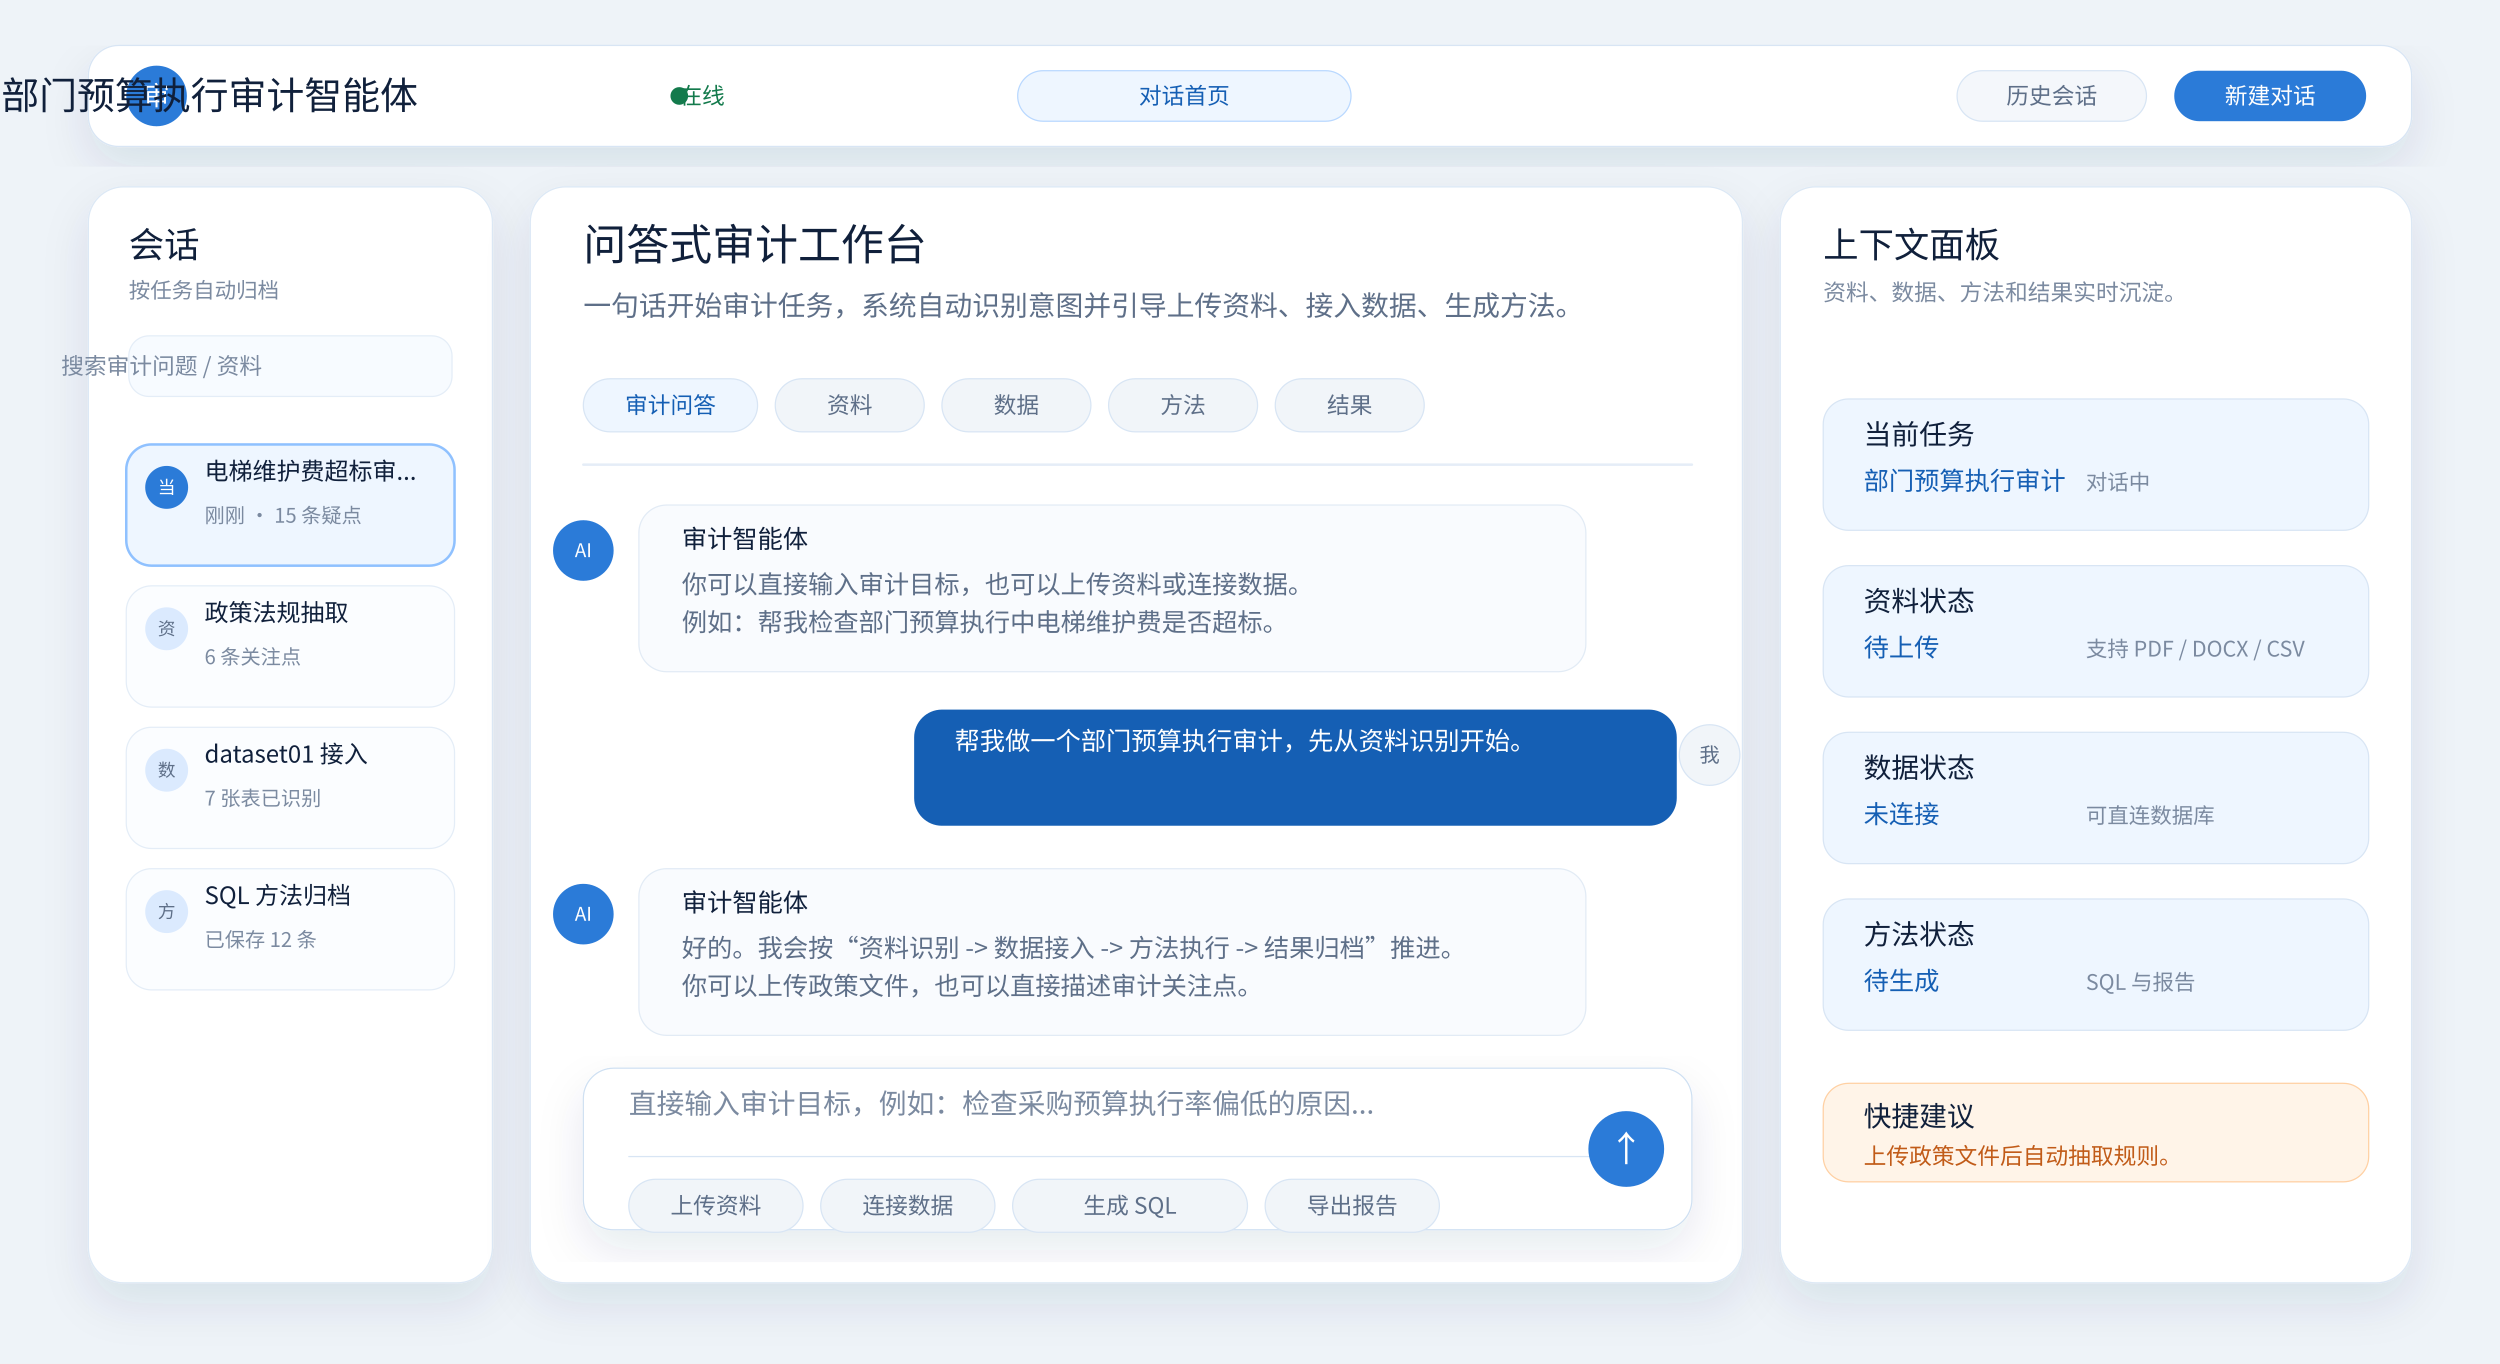
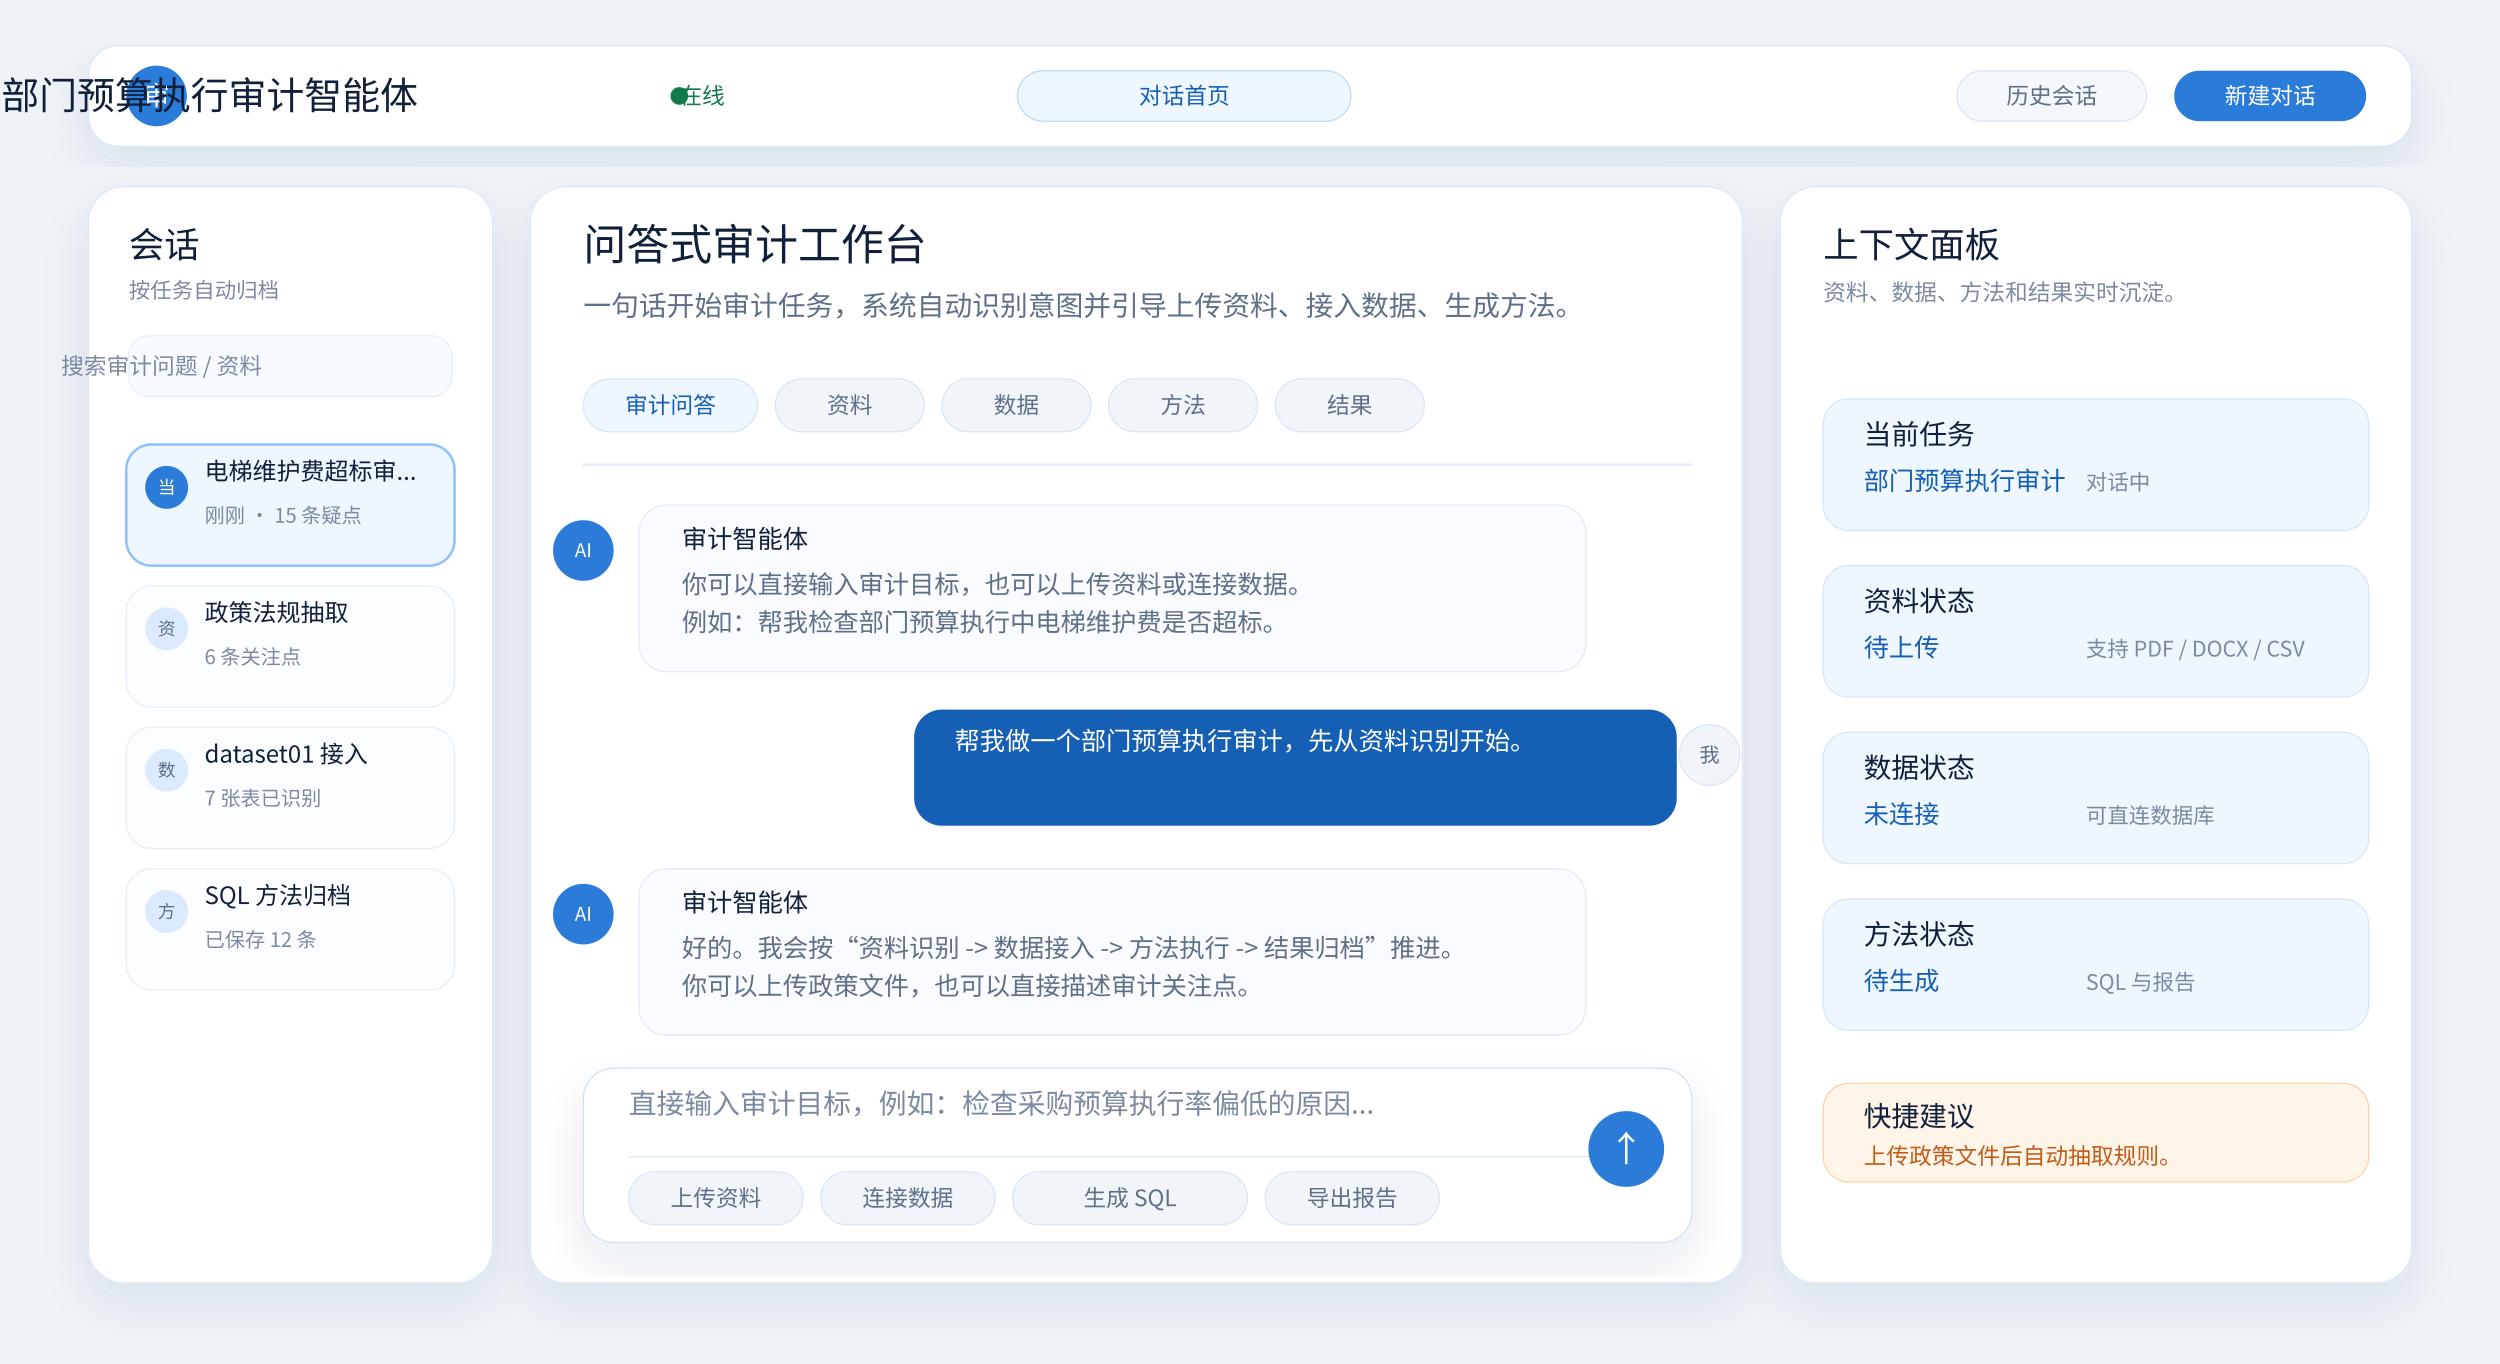
<svg xmlns="http://www.w3.org/2000/svg" width="1980" height="1080" viewBox="0 0 1980 1080" fill="none">
  <defs>
    <filter id="shadow" x="-20%" y="-20%" width="140%" height="140%">
      <feDropShadow dx="0" dy="16" stdDeviation="18" flood-color="#15345b" flood-opacity="0.10" />
    </filter>
  </defs>
  <rect width="1980" height="1080" fill="#eef3f8" />
  <rect x="70" y="36" width="1840" height="80" rx="24" fill="#ffffff" stroke="#d8e5f4" stroke-width="1" filter="url(#shadow)" />
  <circle cx="124" cy="76" r="24" fill="#2b7bd8" />
  <text x="124" y="76" fill="#ffffff" font-size="21" font-family="WenQuanYi Micro Hei, Noto Sans CJK SC, Microsoft YaHei, Arial, sans-serif" text-anchor="middle" dominant-baseline="middle">审</text>
  <text x="166" y="76" fill="#10203b" font-size="30" font-family="WenQuanYi Micro Hei, Noto Sans CJK SC, Microsoft YaHei, Arial, sans-serif" text-anchor="middle" dominant-baseline="middle">部门预算执行审计智能体</text>
  <circle cx="538" cy="76" r="7" fill="#137a4c" />
  <text x="556" y="76" fill="#137a4c" font-size="18" font-family="WenQuanYi Micro Hei, Noto Sans CJK SC, Microsoft YaHei, Arial, sans-serif" text-anchor="middle" dominant-baseline="middle">在线</text>
  <rect x="806" y="56" width="264" height="40" rx="20" fill="#eef6ff" stroke="#b9d8ff" stroke-width="1" />
  <text x="938" y="76" fill="#155fb4" font-size="18" font-family="WenQuanYi Micro Hei, Noto Sans CJK SC, Microsoft YaHei, Arial, sans-serif" text-anchor="middle" dominant-baseline="middle">对话首页</text>
  <rect x="1550" y="56" width="150" height="40" rx="20" fill="#f4f7fb" stroke="#d8e5f4" stroke-width="1" />
  <text x="1625" y="76" fill="#5e6f88" font-size="18" font-family="WenQuanYi Micro Hei, Noto Sans CJK SC, Microsoft YaHei, Arial, sans-serif" text-anchor="middle" dominant-baseline="middle">历史会话</text>
  <rect x="1722" y="56" width="152" height="40" rx="20" fill="#2b7bd8" />
  <text x="1798" y="76" fill="#ffffff" font-size="18" font-family="WenQuanYi Micro Hei, Noto Sans CJK SC, Microsoft YaHei, Arial, sans-serif" text-anchor="middle" dominant-baseline="middle">新建对话</text>
  <rect x="70" y="148" width="320" height="868" rx="28" fill="#ffffff" stroke="#dce8f5" stroke-width="1" filter="url(#shadow)" />
  <rect x="420" y="148" width="960" height="868" rx="28" fill="#ffffff" stroke="#dce8f5" stroke-width="1" filter="url(#shadow)" />
  <rect x="1410" y="148" width="500" height="868" rx="28" fill="#ffffff" stroke="#dce8f5" stroke-width="1" filter="url(#shadow)" />
  <text x="102" y="204" fill="#10203b" font-size="28" font-family="WenQuanYi Micro Hei, Noto Sans CJK SC, Microsoft YaHei, Arial, sans-serif" text-anchor="start" dominant-baseline="auto">会话</text>
  <text x="102" y="236" fill="#7b8aa0" font-size="17" font-family="WenQuanYi Micro Hei, Noto Sans CJK SC, Microsoft YaHei, Arial, sans-serif" text-anchor="start" dominant-baseline="auto">按任务自动归档</text>
  <rect x="102" y="266" width="256" height="48" rx="16" fill="#f7fbff" stroke="#e4edf7" stroke-width="1" />
  <text x="128" y="290" fill="#7b8aa0" font-size="18" font-family="WenQuanYi Micro Hei, Noto Sans CJK SC, Microsoft YaHei, Arial, sans-serif" text-anchor="middle" dominant-baseline="middle">搜索审计问题 / 资料</text>
  <rect x="100" y="352" width="260" height="96" rx="20" fill="#eef6ff" stroke="#8fc1ff" stroke-width="2" />
  <circle cx="132" cy="386" r="17" fill="#2b7bd8" />
  <text x="132" y="386" fill="#ffffff" font-size="14" font-family="WenQuanYi Micro Hei, Noto Sans CJK SC, Microsoft YaHei, Arial, sans-serif" text-anchor="middle" dominant-baseline="middle">当</text>
  <text x="162" y="380" fill="#10203b" font-size="19" font-family="WenQuanYi Micro Hei, Noto Sans CJK SC, Microsoft YaHei, Arial, sans-serif" text-anchor="start" dominant-baseline="auto">电梯维护费超标审...</text>
  <text x="162" y="414" fill="#7b8aa0" font-size="16" font-family="WenQuanYi Micro Hei, Noto Sans CJK SC, Microsoft YaHei, Arial, sans-serif" text-anchor="start" dominant-baseline="auto">刚刚 · 15 条疑点</text>
  <rect x="100" y="464" width="260" height="96" rx="20" fill="#fbfdff" stroke="#e4edf7" stroke-width="1" />
  <circle cx="132" cy="498" r="17" fill="#dbeafe" />
  <text x="132" y="498" fill="#5e6f88" font-size="14" font-family="WenQuanYi Micro Hei, Noto Sans CJK SC, Microsoft YaHei, Arial, sans-serif" text-anchor="middle" dominant-baseline="middle">资</text>
  <text x="162" y="492" fill="#10203b" font-size="19" font-family="WenQuanYi Micro Hei, Noto Sans CJK SC, Microsoft YaHei, Arial, sans-serif" text-anchor="start" dominant-baseline="auto">政策法规抽取</text>
  <text x="162" y="526" fill="#7b8aa0" font-size="16" font-family="WenQuanYi Micro Hei, Noto Sans CJK SC, Microsoft YaHei, Arial, sans-serif" text-anchor="start" dominant-baseline="auto">6 条关注点</text>
  <rect x="100" y="576" width="260" height="96" rx="20" fill="#fbfdff" stroke="#e4edf7" stroke-width="1" />
  <circle cx="132" cy="610" r="17" fill="#dbeafe" />
  <text x="132" y="610" fill="#5e6f88" font-size="14" font-family="WenQuanYi Micro Hei, Noto Sans CJK SC, Microsoft YaHei, Arial, sans-serif" text-anchor="middle" dominant-baseline="middle">数</text>
  <text x="162" y="604" fill="#10203b" font-size="19" font-family="WenQuanYi Micro Hei, Noto Sans CJK SC, Microsoft YaHei, Arial, sans-serif" text-anchor="start" dominant-baseline="auto">dataset01 接入</text>
  <text x="162" y="638" fill="#7b8aa0" font-size="16" font-family="WenQuanYi Micro Hei, Noto Sans CJK SC, Microsoft YaHei, Arial, sans-serif" text-anchor="start" dominant-baseline="auto">7 张表已识别</text>
  <rect x="100" y="688" width="260" height="96" rx="20" fill="#fbfdff" stroke="#e4edf7" stroke-width="1" />
  <circle cx="132" cy="722" r="17" fill="#dbeafe" />
  <text x="132" y="722" fill="#5e6f88" font-size="14" font-family="WenQuanYi Micro Hei, Noto Sans CJK SC, Microsoft YaHei, Arial, sans-serif" text-anchor="middle" dominant-baseline="middle">方</text>
  <text x="162" y="716" fill="#10203b" font-size="19" font-family="WenQuanYi Micro Hei, Noto Sans CJK SC, Microsoft YaHei, Arial, sans-serif" text-anchor="start" dominant-baseline="auto">SQL 方法归档</text>
  <text x="162" y="750" fill="#7b8aa0" font-size="16" font-family="WenQuanYi Micro Hei, Noto Sans CJK SC, Microsoft YaHei, Arial, sans-serif" text-anchor="start" dominant-baseline="auto">已保存 12 条</text>
  <text x="462" y="206" fill="#10203b" font-size="34" font-family="WenQuanYi Micro Hei, Noto Sans CJK SC, Microsoft YaHei, Arial, sans-serif" text-anchor="start" dominant-baseline="auto">问答式审计工作台</text>
  <text x="462" y="250" fill="#5e6f88" font-size="22" font-family="WenQuanYi Micro Hei, Noto Sans CJK SC, Microsoft YaHei, Arial, sans-serif" text-anchor="start" dominant-baseline="auto">一句话开始审计任务，系统自动识别意图并引导上传资料、接入数据、生成方法。</text>
  <rect x="462" y="300" width="138" height="42" rx="21" fill="#eef6ff" stroke="#d8e5f4" stroke-width="1" />
  <text x="531" y="321" fill="#155fb4" font-size="18" font-family="WenQuanYi Micro Hei, Noto Sans CJK SC, Microsoft YaHei, Arial, sans-serif" text-anchor="middle" dominant-baseline="middle">审计问答</text>
  <rect x="614" y="300" width="118" height="42" rx="21" fill="#f1f5f9" stroke="#d8e5f4" stroke-width="1" />
  <text x="673" y="321" fill="#5e6f88" font-size="18" font-family="WenQuanYi Micro Hei, Noto Sans CJK SC, Microsoft YaHei, Arial, sans-serif" text-anchor="middle" dominant-baseline="middle">资料</text>
  <rect x="746" y="300" width="118" height="42" rx="21" fill="#f1f5f9" stroke="#d8e5f4" stroke-width="1" />
  <text x="805" y="321" fill="#5e6f88" font-size="18" font-family="WenQuanYi Micro Hei, Noto Sans CJK SC, Microsoft YaHei, Arial, sans-serif" text-anchor="middle" dominant-baseline="middle">数据</text>
  <rect x="878" y="300" width="118" height="42" rx="21" fill="#f1f5f9" stroke="#d8e5f4" stroke-width="1" />
  <text x="937" y="321" fill="#5e6f88" font-size="18" font-family="WenQuanYi Micro Hei, Noto Sans CJK SC, Microsoft YaHei, Arial, sans-serif" text-anchor="middle" dominant-baseline="middle">方法</text>
  <rect x="1010" y="300" width="118" height="42" rx="21" fill="#f1f5f9" stroke="#d8e5f4" stroke-width="1" />
  <text x="1069" y="321" fill="#5e6f88" font-size="18" font-family="WenQuanYi Micro Hei, Noto Sans CJK SC, Microsoft YaHei, Arial, sans-serif" text-anchor="middle" dominant-baseline="middle">结果</text>
  <line x1="462" y1="368" x2="1340" y2="368" stroke="#e5edf7" stroke-width="2" stroke-linecap="round" />
  <text x="1444" y="204" fill="#10203b" font-size="28" font-family="WenQuanYi Micro Hei, Noto Sans CJK SC, Microsoft YaHei, Arial, sans-serif" text-anchor="start" dominant-baseline="auto">上下文面板</text>
  <text x="1444" y="238" fill="#7b8aa0" font-size="18" font-family="WenQuanYi Micro Hei, Noto Sans CJK SC, Microsoft YaHei, Arial, sans-serif" text-anchor="start" dominant-baseline="auto">资料、数据、方法和结果实时沉淀。</text>
  <circle cx="462" cy="436" r="24" fill="#2b7bd8" />
  <text x="462" y="436" fill="#ffffff" font-size="15" font-family="WenQuanYi Micro Hei, Noto Sans CJK SC, Microsoft YaHei, Arial, sans-serif" text-anchor="middle" dominant-baseline="middle">AI</text>
  <rect x="506" y="400" width="750" height="132" rx="22" fill="#f9fbfe" stroke="#e2ebf5" stroke-width="1" />
  <text x="540" y="434" fill="#10203b" font-size="20" font-family="WenQuanYi Micro Hei, Noto Sans CJK SC, Microsoft YaHei, Arial, sans-serif" text-anchor="start" dominant-baseline="auto">审计智能体</text>
  <text x="540" y="470" fill="#5e6f88" font-size="20" font-family="WenQuanYi Micro Hei, Noto Sans CJK SC, Microsoft YaHei, Arial, sans-serif" text-anchor="start" dominant-baseline="auto">你可以直接输入审计目标，也可以上传资料或连接数据。</text>
  <text x="540" y="500" fill="#5e6f88" font-size="20" font-family="WenQuanYi Micro Hei, Noto Sans CJK SC, Microsoft YaHei, Arial, sans-serif" text-anchor="start" dominant-baseline="auto">例如：帮我检查部门预算执行中电梯维护费是否超标。</text>
  <rect x="724" y="562" width="604" height="92" rx="22" fill="#155fb4" />
  <text x="756" y="594" fill="#ffffff" font-size="20" font-family="WenQuanYi Micro Hei, Noto Sans CJK SC, Microsoft YaHei, Arial, sans-serif" text-anchor="start" dominant-baseline="auto">帮我做一个部门预算执行审计，先从资料识别开始。</text>
  <circle cx="1354" cy="598" r="24" fill="#f1f5f9" stroke="#d8e5f4" stroke-width="1" />
  <text x="1354" y="598" fill="#5e6f88" font-size="16" font-family="WenQuanYi Micro Hei, Noto Sans CJK SC, Microsoft YaHei, Arial, sans-serif" text-anchor="middle" dominant-baseline="middle">我</text>
  <circle cx="462" cy="724" r="24" fill="#2b7bd8" />
  <text x="462" y="724" fill="#ffffff" font-size="15" font-family="WenQuanYi Micro Hei, Noto Sans CJK SC, Microsoft YaHei, Arial, sans-serif" text-anchor="middle" dominant-baseline="middle">AI</text>
  <rect x="506" y="688" width="750" height="132" rx="22" fill="#f9fbfe" stroke="#e2ebf5" stroke-width="1" />
  <text x="540" y="722" fill="#10203b" font-size="20" font-family="WenQuanYi Micro Hei, Noto Sans CJK SC, Microsoft YaHei, Arial, sans-serif" text-anchor="start" dominant-baseline="auto">审计智能体</text>
  <text x="540" y="758" fill="#5e6f88" font-size="20" font-family="WenQuanYi Micro Hei, Noto Sans CJK SC, Microsoft YaHei, Arial, sans-serif" text-anchor="start" dominant-baseline="auto">好的。我会按“资料识别 -&gt; 数据接入 -&gt; 方法执行 -&gt; 结果归档”推进。</text>
  <text x="540" y="788" fill="#5e6f88" font-size="20" font-family="WenQuanYi Micro Hei, Noto Sans CJK SC, Microsoft YaHei, Arial, sans-serif" text-anchor="start" dominant-baseline="auto">你可以上传政策文件，也可以直接描述审计关注点。</text>
-   <rect x="462" y="846" width="878" height="128" rx="24" fill="#ffffff" stroke="#cfe0f2" stroke-width="1" filter="url(#shadow)" />
+   <rect x="462" y="846" width="878" height="138" rx="24" fill="#ffffff" stroke="#cfe0f2" stroke-width="1" filter="url(#shadow)" />
  <text x="498" y="882" fill="#7b8aa0" font-size="22" font-family="WenQuanYi Micro Hei, Noto Sans CJK SC, Microsoft YaHei, Arial, sans-serif" text-anchor="start" dominant-baseline="auto">直接输入审计目标，例如：检查采购预算执行率偏低的原因...</text>
  <line x1="498" y1="916" x2="1302" y2="916" stroke="#d8e5f4" stroke-width="1" stroke-linecap="round" />
-   <rect x="498" y="934" width="138" height="42" rx="21" fill="#f1f5f9" stroke="#d8e5f4" stroke-width="1" />
-   <text x="567" y="955" fill="#5e6f88" font-size="18" font-family="WenQuanYi Micro Hei, Noto Sans CJK SC, Microsoft YaHei, Arial, sans-serif" text-anchor="middle" dominant-baseline="middle">上传资料</text>
-   <rect x="650" y="934" width="138" height="42" rx="21" fill="#f1f5f9" stroke="#d8e5f4" stroke-width="1" />
-   <text x="719" y="955" fill="#5e6f88" font-size="18" font-family="WenQuanYi Micro Hei, Noto Sans CJK SC, Microsoft YaHei, Arial, sans-serif" text-anchor="middle" dominant-baseline="middle">连接数据</text>
-   <rect x="802" y="934" width="186" height="42" rx="21" fill="#f1f5f9" stroke="#d8e5f4" stroke-width="1" />
-   <text x="895" y="955" fill="#5e6f88" font-size="18" font-family="WenQuanYi Micro Hei, Noto Sans CJK SC, Microsoft YaHei, Arial, sans-serif" text-anchor="middle" dominant-baseline="middle">生成 SQL</text>
-   <rect x="1002" y="934" width="138" height="42" rx="21" fill="#f1f5f9" stroke="#d8e5f4" stroke-width="1" />
-   <text x="1071" y="955" fill="#5e6f88" font-size="18" font-family="WenQuanYi Micro Hei, Noto Sans CJK SC, Microsoft YaHei, Arial, sans-serif" text-anchor="middle" dominant-baseline="middle">导出报告</text>
+   <rect x="498" y="928" width="138" height="42" rx="21" fill="#f1f5f9" stroke="#d8e5f4" stroke-width="1" />
+   <text x="567" y="949" fill="#5e6f88" font-size="18" font-family="WenQuanYi Micro Hei, Noto Sans CJK SC, Microsoft YaHei, Arial, sans-serif" text-anchor="middle" dominant-baseline="middle">上传资料</text>
+   <rect x="650" y="928" width="138" height="42" rx="21" fill="#f1f5f9" stroke="#d8e5f4" stroke-width="1" />
+   <text x="719" y="949" fill="#5e6f88" font-size="18" font-family="WenQuanYi Micro Hei, Noto Sans CJK SC, Microsoft YaHei, Arial, sans-serif" text-anchor="middle" dominant-baseline="middle">连接数据</text>
+   <rect x="802" y="928" width="186" height="42" rx="21" fill="#f1f5f9" stroke="#d8e5f4" stroke-width="1" />
+   <text x="895" y="949" fill="#5e6f88" font-size="18" font-family="WenQuanYi Micro Hei, Noto Sans CJK SC, Microsoft YaHei, Arial, sans-serif" text-anchor="middle" dominant-baseline="middle">生成 SQL</text>
+   <rect x="1002" y="928" width="138" height="42" rx="21" fill="#f1f5f9" stroke="#d8e5f4" stroke-width="1" />
+   <text x="1071" y="949" fill="#5e6f88" font-size="18" font-family="WenQuanYi Micro Hei, Noto Sans CJK SC, Microsoft YaHei, Arial, sans-serif" text-anchor="middle" dominant-baseline="middle">导出报告</text>
  <circle cx="1288" cy="910" r="30" fill="#2b7bd8" />
  <text x="1288" y="910" fill="#ffffff" font-size="28" font-family="WenQuanYi Micro Hei, Noto Sans CJK SC, Microsoft YaHei, Arial, sans-serif" text-anchor="middle" dominant-baseline="middle">↑</text>
  <rect x="1444" y="316" width="432" height="104" rx="20" fill="#eef6ff" stroke="#d8e5f4" stroke-width="1" />
  <text x="1476" y="352" fill="#10203b" font-size="22" font-family="WenQuanYi Micro Hei, Noto Sans CJK SC, Microsoft YaHei, Arial, sans-serif" text-anchor="start" dominant-baseline="auto">当前任务</text>
  <text x="1476" y="388" fill="#155fb4" font-size="20" font-family="WenQuanYi Micro Hei, Noto Sans CJK SC, Microsoft YaHei, Arial, sans-serif" text-anchor="start" dominant-baseline="auto">部门预算执行审计</text>
  <text x="1652" y="388" fill="#7b8aa0" font-size="17" font-family="WenQuanYi Micro Hei, Noto Sans CJK SC, Microsoft YaHei, Arial, sans-serif" text-anchor="start" dominant-baseline="auto">对话中</text>
  <rect x="1444" y="448" width="432" height="104" rx="20" fill="#eef6ff" stroke="#d8e5f4" stroke-width="1" />
  <text x="1476" y="484" fill="#10203b" font-size="22" font-family="WenQuanYi Micro Hei, Noto Sans CJK SC, Microsoft YaHei, Arial, sans-serif" text-anchor="start" dominant-baseline="auto">资料状态</text>
  <text x="1476" y="520" fill="#155fb4" font-size="20" font-family="WenQuanYi Micro Hei, Noto Sans CJK SC, Microsoft YaHei, Arial, sans-serif" text-anchor="start" dominant-baseline="auto">待上传</text>
  <text x="1652" y="520" fill="#7b8aa0" font-size="17" font-family="WenQuanYi Micro Hei, Noto Sans CJK SC, Microsoft YaHei, Arial, sans-serif" text-anchor="start" dominant-baseline="auto">支持 PDF / DOCX / CSV</text>
  <rect x="1444" y="580" width="432" height="104" rx="20" fill="#eef6ff" stroke="#d8e5f4" stroke-width="1" />
  <text x="1476" y="616" fill="#10203b" font-size="22" font-family="WenQuanYi Micro Hei, Noto Sans CJK SC, Microsoft YaHei, Arial, sans-serif" text-anchor="start" dominant-baseline="auto">数据状态</text>
  <text x="1476" y="652" fill="#155fb4" font-size="20" font-family="WenQuanYi Micro Hei, Noto Sans CJK SC, Microsoft YaHei, Arial, sans-serif" text-anchor="start" dominant-baseline="auto">未连接</text>
  <text x="1652" y="652" fill="#7b8aa0" font-size="17" font-family="WenQuanYi Micro Hei, Noto Sans CJK SC, Microsoft YaHei, Arial, sans-serif" text-anchor="start" dominant-baseline="auto">可直连数据库</text>
  <rect x="1444" y="712" width="432" height="104" rx="20" fill="#eef6ff" stroke="#d8e5f4" stroke-width="1" />
  <text x="1476" y="748" fill="#10203b" font-size="22" font-family="WenQuanYi Micro Hei, Noto Sans CJK SC, Microsoft YaHei, Arial, sans-serif" text-anchor="start" dominant-baseline="auto">方法状态</text>
  <text x="1476" y="784" fill="#155fb4" font-size="20" font-family="WenQuanYi Micro Hei, Noto Sans CJK SC, Microsoft YaHei, Arial, sans-serif" text-anchor="start" dominant-baseline="auto">待生成</text>
  <text x="1652" y="784" fill="#7b8aa0" font-size="17" font-family="WenQuanYi Micro Hei, Noto Sans CJK SC, Microsoft YaHei, Arial, sans-serif" text-anchor="start" dominant-baseline="auto">SQL 与报告</text>
  <rect x="1444" y="858" width="432" height="78" rx="20" fill="#fff4e8" stroke="#ffd0a3" stroke-width="1" />
  <text x="1476" y="892" fill="#10203b" font-size="22" font-family="WenQuanYi Micro Hei, Noto Sans CJK SC, Microsoft YaHei, Arial, sans-serif" text-anchor="start" dominant-baseline="auto">快捷建议</text>
  <text x="1476" y="922" fill="#c15b18" font-size="18" font-family="WenQuanYi Micro Hei, Noto Sans CJK SC, Microsoft YaHei, Arial, sans-serif" text-anchor="start" dominant-baseline="auto">上传政策文件后自动抽取规则。</text>
</svg>
